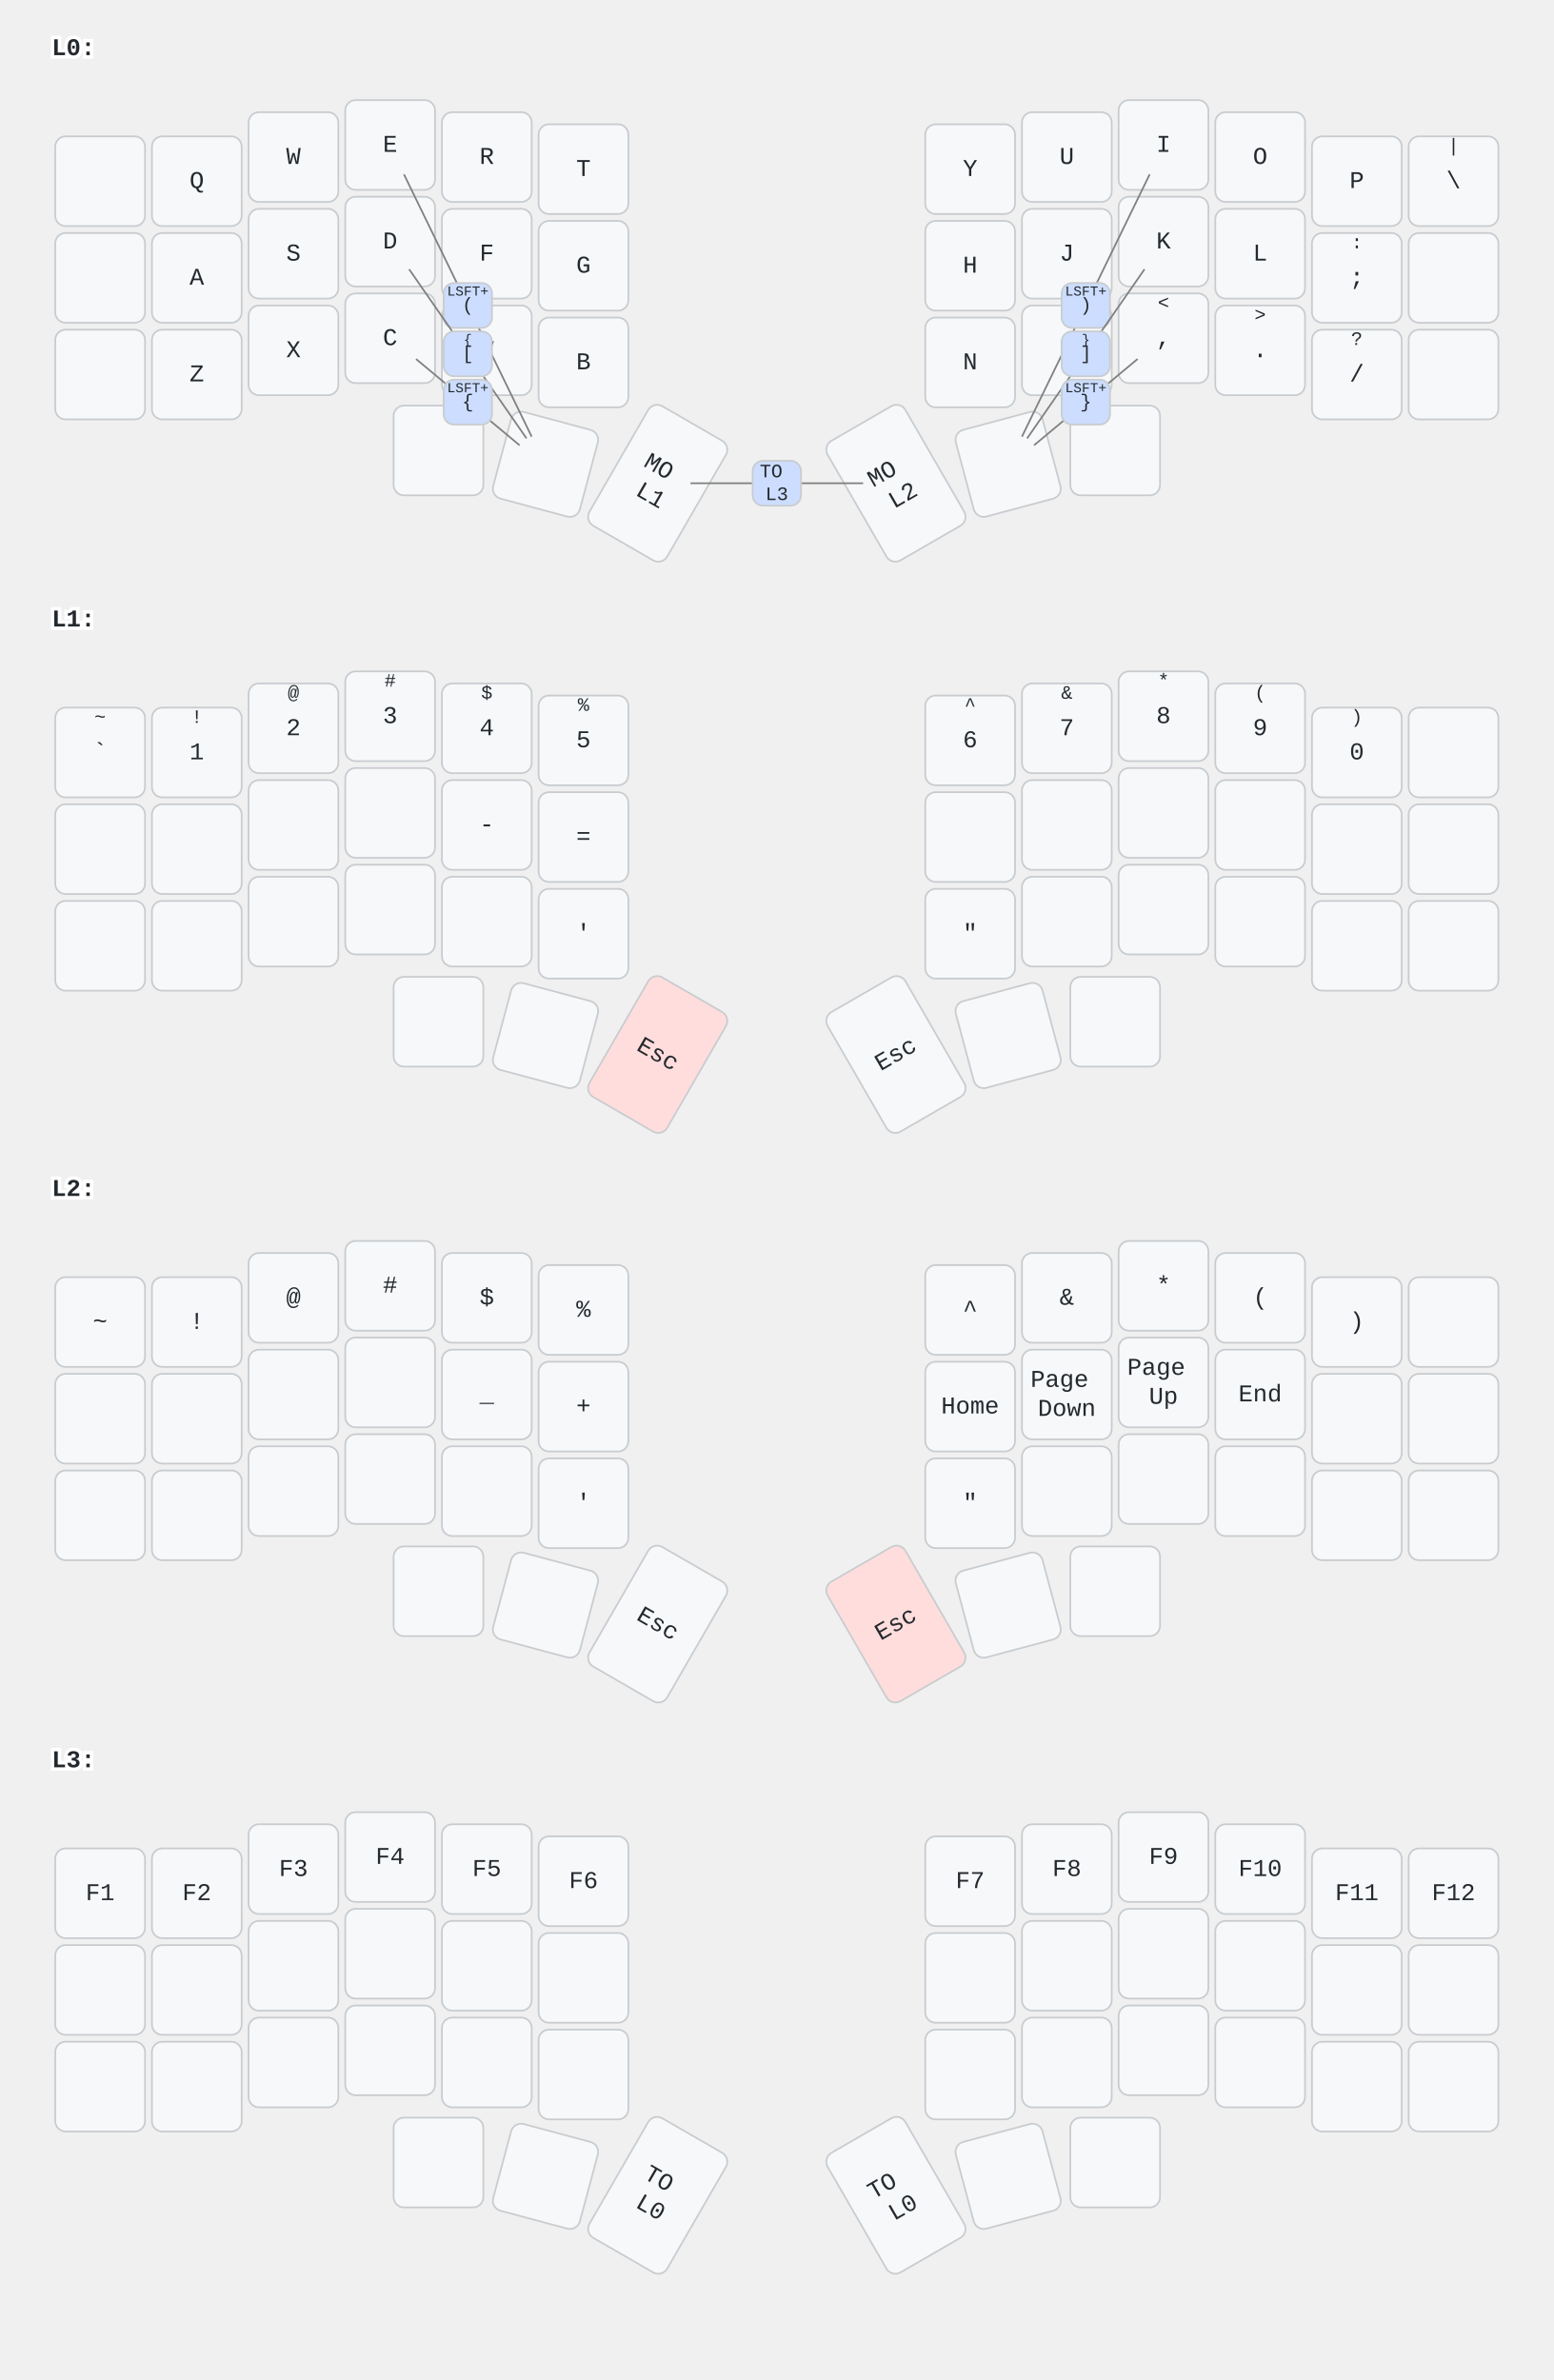
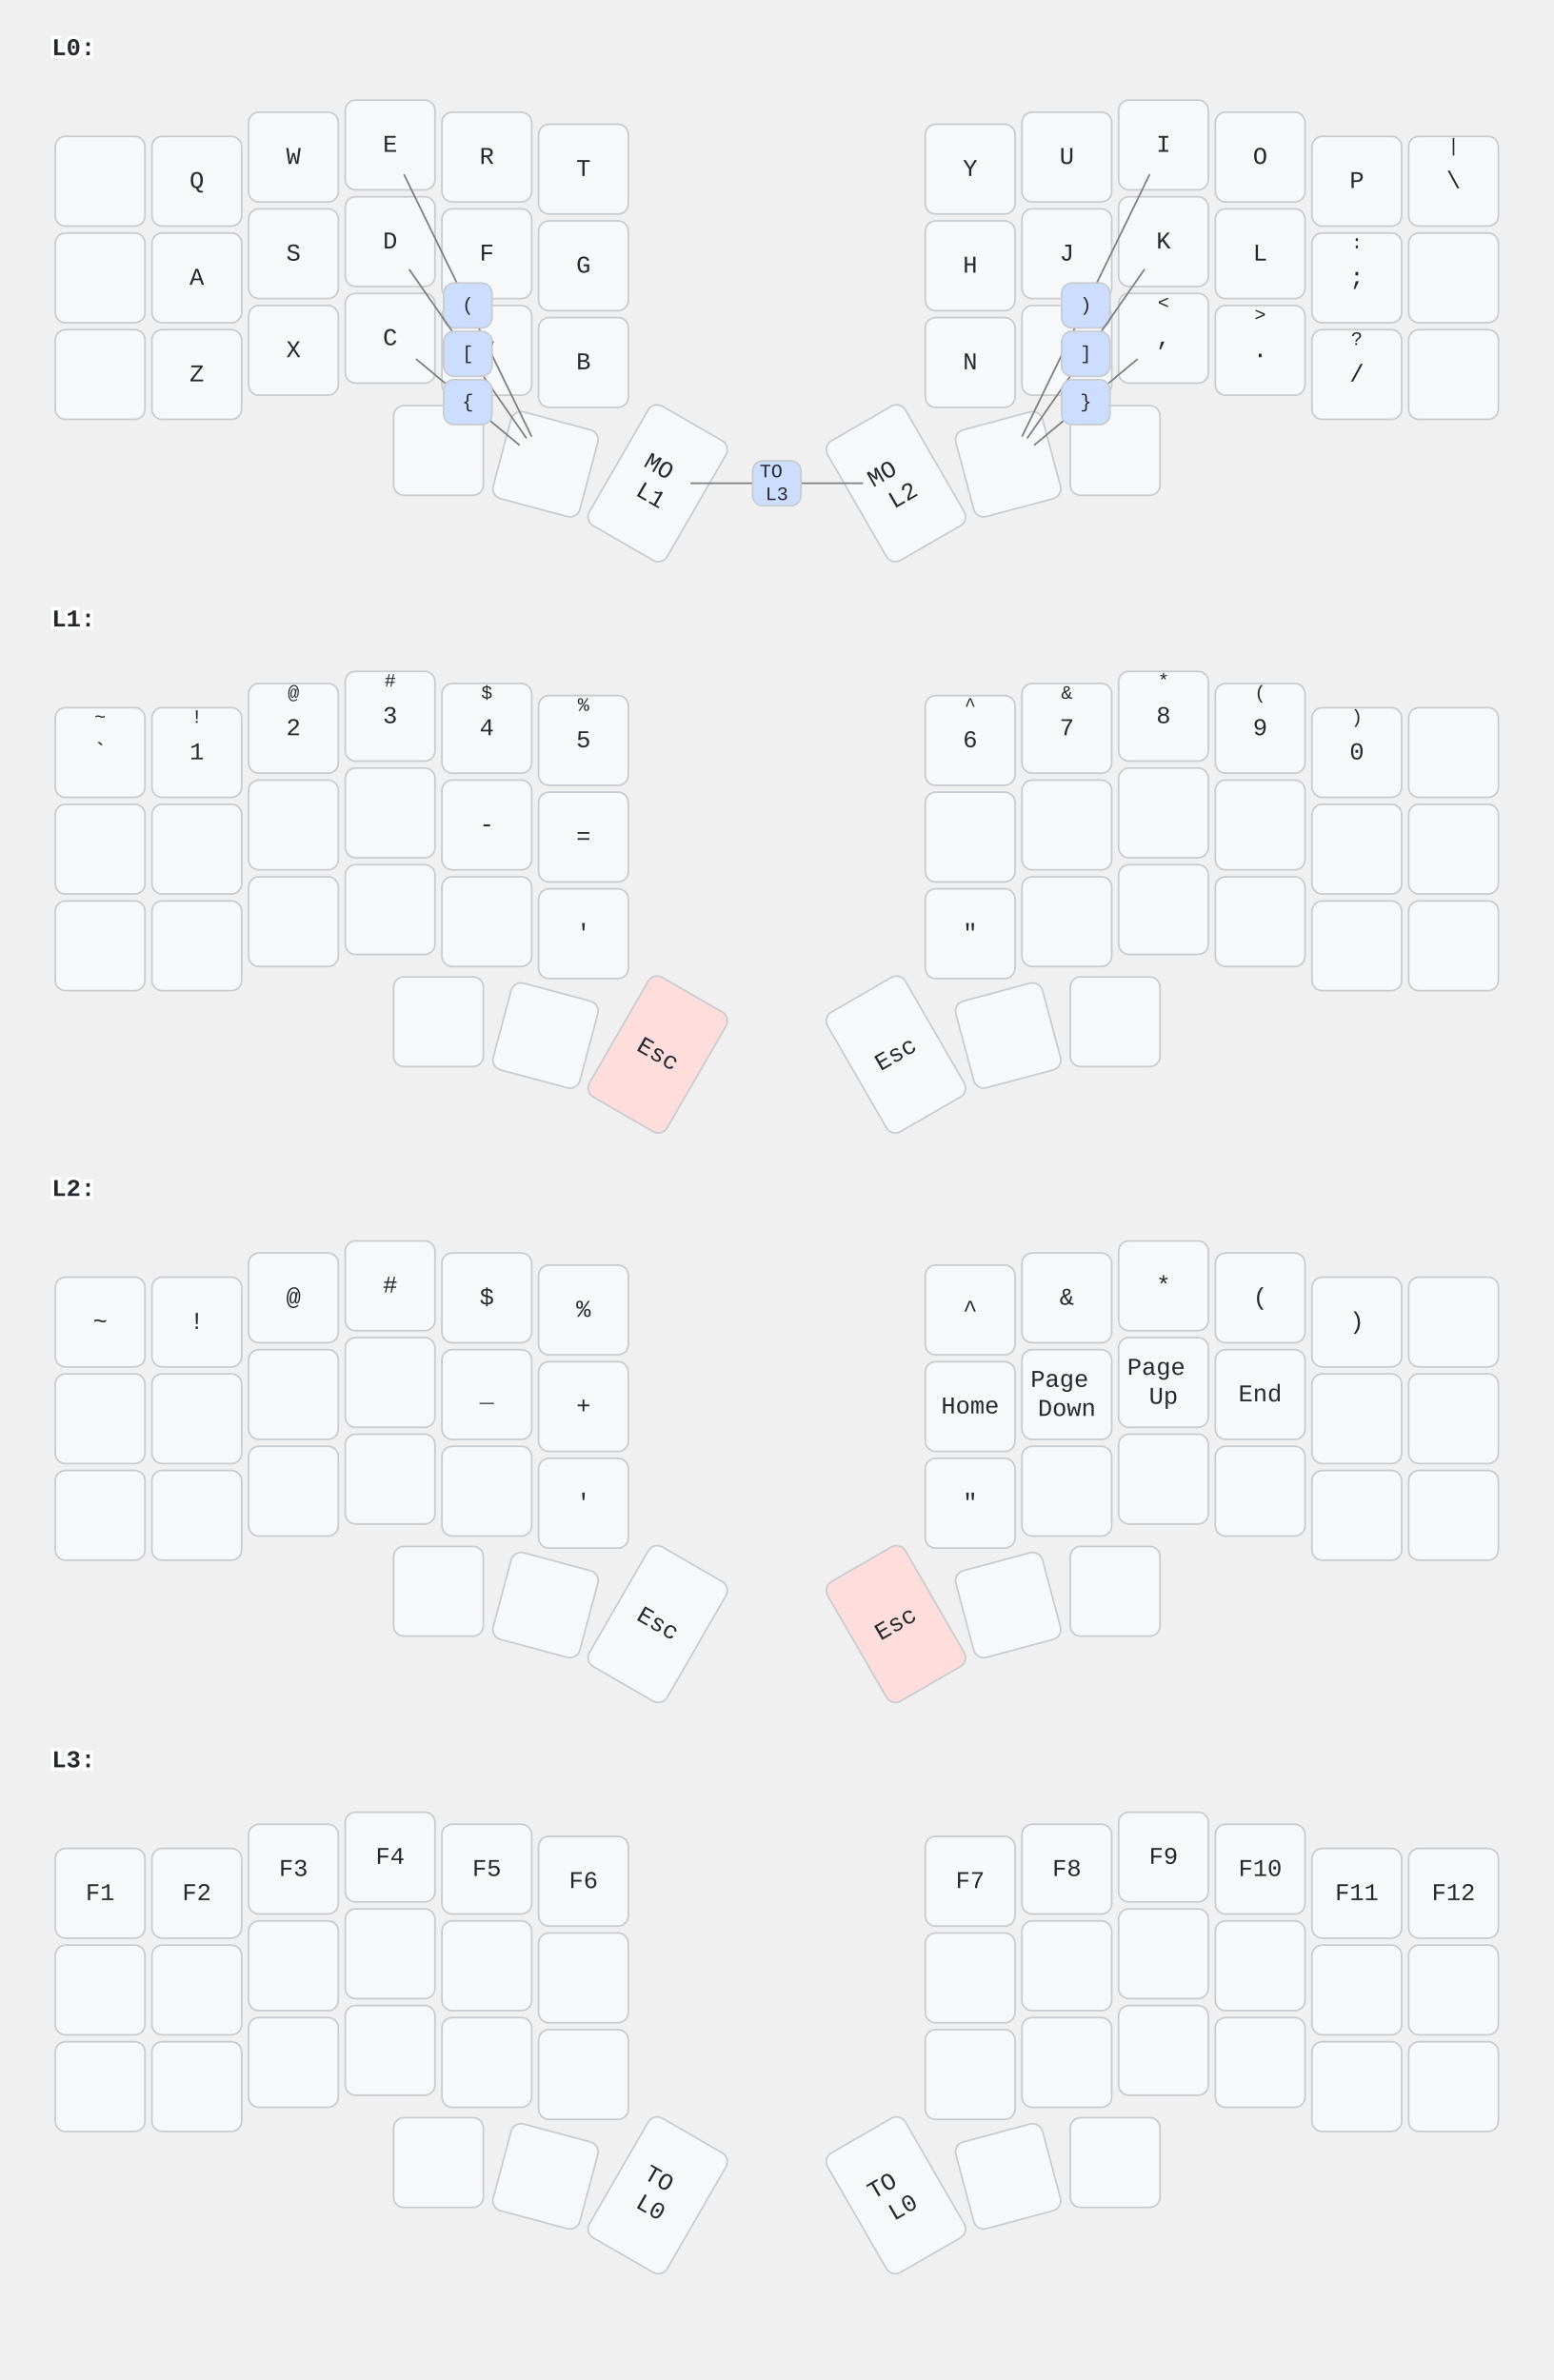
<svg xmlns="http://www.w3.org/2000/svg" xmlns:xlink="http://www.w3.org/1999/xlink" width="900" height="1379" viewBox="0 0 900 1379" class="keymap">
  <defs>/* start glyphs */
<svg id="mdi.apple-keyboard-command">
      <svg viewBox="0 0 24 24">
        <path d="M6,2A4,4 0 0,1 10,6V8H14V6A4,4 0 0,1 18,2A4,4 0 0,1 22,6A4,4 0 0,1 18,10H16V14H18A4,4 0 0,1 22,18A4,4 0 0,1 18,22A4,4 0 0,1 14,18V16H10V18A4,4 0 0,1 6,22A4,4 0 0,1 2,18A4,4 0 0,1 6,14H8V10H6A4,4 0 0,1 2,6A4,4 0 0,1 6,2M16,18A2,2 0 0,0 18,20A2,2 0 0,0 20,18A2,2 0 0,0 18,16H16V18M14,10H10V14H14V10M6,16A2,2 0 0,0 4,18A2,2 0 0,0 6,20A2,2 0 0,0 8,18V16H6M8,6A2,2 0 0,0 6,4A2,2 0 0,0 4,6A2,2 0 0,0 6,8H8V6M18,8A2,2 0 0,0 20,6A2,2 0 0,0 18,4A2,2 0 0,0 16,6V8H18Z" />
      </svg>
    </svg>
    <svg id="mdi.apple-keyboard-control">
      <svg viewBox="0 0 24 24">
        <path d="M19.78,11.78L18.36,13.19L12,6.83L5.64,13.19L4.22,11.78L12,4L19.78,11.78Z" />
      </svg>
    </svg>
    <svg id="mdi.apple-keyboard-shift">
      <svg viewBox="0 0 24 24">
        <path d="M15,18V12H17.17L12,6.83L6.83,12H9V18H15M12,4L22,14H17V20H7V14H2L12,4Z" />
      </svg>
    </svg>
    <svg id="mdi.arrow-down">
      <svg viewBox="0 0 24 24">
        <path d="M11,4H13V16L18.5,10.5L19.92,11.92L12,19.84L4.08,11.92L5.5,10.5L11,16V4Z" />
      </svg>
    </svg>
    <svg id="mdi.arrow-left">
      <svg viewBox="0 0 24 24">
        <path d="M20,11V13H8L13.5,18.5L12.08,19.92L4.16,12L12.08,4.08L13.5,5.5L8,11H20Z" />
      </svg>
    </svg>
    <svg id="mdi.arrow-right">
      <svg viewBox="0 0 24 24">
        <path d="M4,11V13H16L10.5,18.5L11.92,19.92L19.84,12L11.92,4.08L10.5,5.5L16,11H4Z" />
      </svg>
    </svg>
    <svg id="mdi.arrow-up">
      <svg viewBox="0 0 24 24">
        <path d="M13,20H11V8L5.5,13.5L4.08,12.08L12,4.16L19.92,12.08L18.5,13.5L13,8V20Z" />
      </svg>
    </svg>
    <svg id="mdi.backspace-outline">
      <svg viewBox="0 0 24 24">
        <path d="M19,15.59L17.59,17L14,13.41L10.41,17L9,15.59L12.59,12L9,8.41L10.41,7L14,10.59L17.59,7L19,8.41L15.41,12L19,15.59M22,3A2,2 0 0,1 24,5V19A2,2 0 0,1 22,21H7C6.31,21 5.77,20.64 5.41,20.11L0,12L5.41,3.88C5.77,3.35 6.31,3 7,3H22M22,5H7L2.28,12L7,19H22V5Z" />
      </svg>
    </svg>
    <svg id="mdi.keyboard-return">
      <svg viewBox="0 0 24 24">
        <path d="M19,7V11H5.83L9.41,7.41L8,6L2,12L8,18L9.41,16.58L5.83,13H21V7H19Z" />
      </svg>
    </svg>
    <svg id="mdi.keyboard-space">
      <svg viewBox="0 0 24 24">
        <path d="M3 15H5V19H19V15H21V19C21 20.1 20.1 21 19 21H5C3.9 21 3 20.1 3 19V15Z" />
      </svg>
    </svg>
    <svg id="mdi.keyboard-tab">
      <svg viewBox="0 0 24 24">
        <path d="M20,18H22V6H20M11.59,7.41L15.17,11H1V13H15.17L11.59,16.58L13,18L19,12L13,6L11.59,7.41Z" />
      </svg>
    </svg>
  </defs>/* end glyphs */
<style>/* inherit to force styles through use tags */
svg path {
    fill: inherit;
}

/* font and background color specifications */
svg.keymap {
    font-family: SFMono-Regular,Consolas,Liberation Mono,Menlo,monospace;
    font-size: 14px;
    font-kerning: normal;
    text-rendering: optimizeLegibility;
    fill: #24292e;
}

/* default key styling */
rect.key {
    fill: #f6f8fa;
}

rect.key, rect.combo {
    stroke: #c9cccf;
    stroke-width: 1;
}

/* default key side styling, only used is draw_key_sides is set */
rect.side {
    filter: brightness(90%);
}

/* color accent for combo boxes */
rect.combo, rect.combo-separate {
    fill: #cdf;
}

/* color accent for held keys */
rect.held, rect.combo.held {
    fill: #fdd;
}

/* color accent for ghost (optional) keys */
rect.ghost, rect.combo.ghost {
    stroke-dasharray: 4, 4;
    stroke-width: 2;
}

text {
    text-anchor: middle;
    dominant-baseline: middle;
}

/* styling for layer labels */
text.label {
    font-weight: bold;
    text-anchor: start;
    stroke: white;
    stroke-width: 4;
    paint-order: stroke;
}

/* styling for optional footer */
text.footer {
    text-anchor: end;
    dominant-baseline: auto;
    stroke: white;
    stroke-width: 4;
    paint-order: stroke;
}

/* styling for combo tap, and key hold/shifted label text */
text.combo, text.hold, text.shifted {
    font-size: 11px;
}

text.hold {
    text-anchor: middle;
    dominant-baseline: auto;
}

text.shifted {
    text-anchor: middle;
    dominant-baseline: hanging;
}

text.layer-activator {
    text-decoration: underline;
}

/* styling for hold/shifted label text in combo box */
text.combo.hold, text.combo.shifted {
    font-size: 8px;
}

/* lighter symbol for transparent keys */
text.trans {
    fill: #7b7e81;
}

/* styling for combo dendrons */
path.combo {
    stroke-width: 1;
    stroke: gray;
    fill: none;
}

/* Start Tabler Icons Cleanup */
/* cannot use height/width with glyphs */
.icon-tabler &gt; path {
    fill: inherit;
    stroke: inherit;
    stroke-width: 2;
}
/* hide tabler's default box */
.icon-tabler &gt; path[stroke="none"][fill="none"] {
    visibility: hidden;
}
/* End Tabler Icons Cleanup */

@media (prefers-color-scheme: dark) {
svg.keymap { fill: #d1d6db; }
rect.key { fill: #3f4750; }
rect.key, rect.combo { stroke: #60666c; }
rect.combo, rect.combo-separate { fill: #1f3d7a; }
rect.held, rect.combo.held { fill: #854747; }
text.label, text.footer { stroke: black; }
text.trans { fill: #7e8184; }
path.combo { stroke: #7f7f7f; }

}
svg.keymap { background-color: #FFF; }</style>
  <g transform="translate(30, 0)" class="layer-L0">
    <text x="0" y="28" class="label" id="L0">L0:</text>
    <g transform="translate(0, 56)">
      <g transform="translate(28, 49)" class="key keypos-0">
        <rect rx="6" ry="6" x="-26" y="-26" width="52" height="52" class="key" />
        <use href="#mdi.keyboard-tab" xlink:href="#mdi.keyboard-tab" x="-10" y="-10" height="20" width="20.0" class="key tap glyph mdi.keyboard-tab" />
      </g>
      <g transform="translate(84, 49)" class="key keypos-1">
        <rect rx="6" ry="6" x="-26" y="-26" width="52" height="52" class="key" />
        <text x="0" y="0" class="key tap">Q</text>
      </g>
      <g transform="translate(140, 35)" class="key keypos-2">
        <rect rx="6" ry="6" x="-26" y="-26" width="52" height="52" class="key" />
        <text x="0" y="0" class="key tap">W</text>
      </g>
      <g transform="translate(196, 28)" class="key keypos-3">
        <rect rx="6" ry="6" x="-26" y="-26" width="52" height="52" class="key" />
        <text x="0" y="0" class="key tap">E</text>
      </g>
      <g transform="translate(252, 35)" class="key keypos-4">
        <rect rx="6" ry="6" x="-26" y="-26" width="52" height="52" class="key" />
        <text x="0" y="0" class="key tap">R</text>
      </g>
      <g transform="translate(308, 42)" class="key keypos-5">
        <rect rx="6" ry="6" x="-26" y="-26" width="52" height="52" class="key" />
        <text x="0" y="0" class="key tap">T</text>
      </g>
      <g transform="translate(532, 42)" class="key keypos-6">
        <rect rx="6" ry="6" x="-26" y="-26" width="52" height="52" class="key" />
        <text x="0" y="0" class="key tap">Y</text>
      </g>
      <g transform="translate(588, 35)" class="key keypos-7">
        <rect rx="6" ry="6" x="-26" y="-26" width="52" height="52" class="key" />
        <text x="0" y="0" class="key tap">U</text>
      </g>
      <g transform="translate(644, 28)" class="key keypos-8">
        <rect rx="6" ry="6" x="-26" y="-26" width="52" height="52" class="key" />
        <text x="0" y="0" class="key tap">I</text>
      </g>
      <g transform="translate(700, 35)" class="key keypos-9">
        <rect rx="6" ry="6" x="-26" y="-26" width="52" height="52" class="key" />
        <text x="0" y="0" class="key tap">O</text>
      </g>
      <g transform="translate(756, 49)" class="key keypos-10">
        <rect rx="6" ry="6" x="-26" y="-26" width="52" height="52" class="key" />
        <text x="0" y="0" class="key tap">P</text>
      </g>
      <g transform="translate(812, 49)" class="key keypos-11">
        <rect rx="6" ry="6" x="-26" y="-26" width="52" height="52" class="key" />
        <text x="0" y="0" class="key tap">\</text>
        <text x="0" y="-23" class="key shifted">|</text>
      </g>
      <g transform="translate(28, 105)" class="key keypos-12">
        <rect rx="6" ry="6" x="-26" y="-26" width="52" height="52" class="key" />
        <use href="#mdi.apple-keyboard-control" xlink:href="#mdi.apple-keyboard-control" x="-10" y="-10" height="20" width="20.0" class="key tap glyph mdi.apple-keyboard-control" />
      </g>
      <g transform="translate(84, 105)" class="key keypos-13">
        <rect rx="6" ry="6" x="-26" y="-26" width="52" height="52" class="key" />
        <text x="0" y="0" class="key tap">A</text>
      </g>
      <g transform="translate(140, 91)" class="key keypos-14">
        <rect rx="6" ry="6" x="-26" y="-26" width="52" height="52" class="key" />
        <text x="0" y="0" class="key tap">S</text>
      </g>
      <g transform="translate(196, 84)" class="key keypos-15">
        <rect rx="6" ry="6" x="-26" y="-26" width="52" height="52" class="key" />
        <text x="0" y="0" class="key tap">D</text>
      </g>
      <g transform="translate(252, 91)" class="key keypos-16">
        <rect rx="6" ry="6" x="-26" y="-26" width="52" height="52" class="key" />
        <text x="0" y="0" class="key tap">F</text>
      </g>
      <g transform="translate(308, 98)" class="key keypos-17">
        <rect rx="6" ry="6" x="-26" y="-26" width="52" height="52" class="key" />
        <text x="0" y="0" class="key tap">G</text>
      </g>
      <g transform="translate(532, 98)" class="key keypos-18">
        <rect rx="6" ry="6" x="-26" y="-26" width="52" height="52" class="key" />
        <text x="0" y="0" class="key tap">H</text>
      </g>
      <g transform="translate(588, 91)" class="key keypos-19">
        <rect rx="6" ry="6" x="-26" y="-26" width="52" height="52" class="key" />
        <text x="0" y="0" class="key tap">J</text>
      </g>
      <g transform="translate(644, 84)" class="key keypos-20">
        <rect rx="6" ry="6" x="-26" y="-26" width="52" height="52" class="key" />
        <text x="0" y="0" class="key tap">K</text>
      </g>
      <g transform="translate(700, 91)" class="key keypos-21">
        <rect rx="6" ry="6" x="-26" y="-26" width="52" height="52" class="key" />
        <text x="0" y="0" class="key tap">L</text>
      </g>
      <g transform="translate(756, 105)" class="key keypos-22">
        <rect rx="6" ry="6" x="-26" y="-26" width="52" height="52" class="key" />
        <text x="0" y="0" class="key tap">;</text>
        <text x="0" y="-23" class="key shifted">:</text>
      </g>
      <g transform="translate(812, 105)" class="key keypos-23">
        <rect rx="6" ry="6" x="-26" y="-26" width="52" height="52" class="key" />
        <use href="#mdi.keyboard-return" xlink:href="#mdi.keyboard-return" x="-10" y="-10" height="20" width="20.0" class="key tap glyph mdi.keyboard-return" />
      </g>
      <g transform="translate(28, 161)" class="key keypos-24">
        <rect rx="6" ry="6" x="-26" y="-26" width="52" height="52" class="key" />
        <use href="#mdi.apple-keyboard-shift" xlink:href="#mdi.apple-keyboard-shift" x="-10" y="-10" height="20" width="20.0" class="key tap glyph mdi.apple-keyboard-shift" />
      </g>
      <g transform="translate(84, 161)" class="key keypos-25">
        <rect rx="6" ry="6" x="-26" y="-26" width="52" height="52" class="key" />
        <text x="0" y="0" class="key tap">Z</text>
      </g>
      <g transform="translate(140, 147)" class="key keypos-26">
        <rect rx="6" ry="6" x="-26" y="-26" width="52" height="52" class="key" />
        <text x="0" y="0" class="key tap">X</text>
      </g>
      <g transform="translate(196, 140)" class="key keypos-27">
        <rect rx="6" ry="6" x="-26" y="-26" width="52" height="52" class="key" />
        <text x="0" y="0" class="key tap">C</text>
      </g>
      <g transform="translate(252, 147)" class="key keypos-28">
        <rect rx="6" ry="6" x="-26" y="-26" width="52" height="52" class="key" />
        <text x="0" y="0" class="key tap">V</text>
      </g>
      <g transform="translate(308, 154)" class="key keypos-29">
        <rect rx="6" ry="6" x="-26" y="-26" width="52" height="52" class="key" />
        <text x="0" y="0" class="key tap">B</text>
      </g>
      <g transform="translate(532, 154)" class="key keypos-30">
        <rect rx="6" ry="6" x="-26" y="-26" width="52" height="52" class="key" />
        <text x="0" y="0" class="key tap">N</text>
      </g>
      <g transform="translate(588, 147)" class="key keypos-31">
        <rect rx="6" ry="6" x="-26" y="-26" width="52" height="52" class="key" />
        <text x="0" y="0" class="key tap">M</text>
      </g>
      <g transform="translate(644, 140)" class="key keypos-32">
        <rect rx="6" ry="6" x="-26" y="-26" width="52" height="52" class="key" />
        <text x="0" y="0" class="key tap">,</text>
        <text x="0" y="-23" class="key shifted">&lt;</text>
      </g>
      <g transform="translate(700, 147)" class="key keypos-33">
        <rect rx="6" ry="6" x="-26" y="-26" width="52" height="52" class="key" />
        <text x="0" y="0" class="key tap">.</text>
        <text x="0" y="-23" class="key shifted">&gt;</text>
      </g>
      <g transform="translate(756, 161)" class="key keypos-34">
        <rect rx="6" ry="6" x="-26" y="-26" width="52" height="52" class="key" />
        <text x="0" y="0" class="key tap">/</text>
        <text x="0" y="-23" class="key shifted">?</text>
      </g>
      <g transform="translate(812, 161)" class="key keypos-35">
        <rect rx="6" ry="6" x="-26" y="-26" width="52" height="52" class="key" />
        <use href="#mdi.apple-keyboard-shift" xlink:href="#mdi.apple-keyboard-shift" x="-10" y="-10" height="20" width="20.0" class="key tap glyph mdi.apple-keyboard-shift" />
      </g>
      <g transform="translate(224, 205)" class="key keypos-36">
        <rect rx="6" ry="6" x="-26" y="-26" width="52" height="52" class="key" />
        <use href="#mdi.apple-keyboard-command" xlink:href="#mdi.apple-keyboard-command" x="-10" y="-10" height="20" width="20.0" class="key tap glyph mdi.apple-keyboard-command" />
      </g>
      <g transform="translate(286, 213) rotate(15.0)" class="key keypos-37">
        <rect rx="6" ry="6" x="-26" y="-26" width="52" height="52" class="key" />
        <use href="#mdi.keyboard-space" xlink:href="#mdi.keyboard-space" x="-10" y="-10" height="20" width="20.0" class="key tap glyph mdi.keyboard-space" />
      </g>
      <g transform="translate(351, 224) rotate(30.0)" class="key keypos-38">
        <rect rx="6" ry="6" x="-26" y="-40" width="52" height="80" class="key" />
        <text x="0" y="0" class="key tap">
          <tspan x="0" dy="-0.6em">MO</tspan>
          <tspan x="0" dy="1.2em">L1</tspan>
        </text>
      </g>
      <g transform="translate(489, 224) rotate(-30.0)" class="key keypos-39">
        <rect rx="6" ry="6" x="-26" y="-40" width="52" height="80" class="key" />
        <text x="0" y="0" class="key tap">
          <tspan x="0" dy="-0.6em">MO</tspan>
          <tspan x="0" dy="1.2em">L2</tspan>
        </text>
      </g>
      <g transform="translate(554, 213) rotate(-15.0)" class="key keypos-40">
        <rect rx="6" ry="6" x="-26" y="-26" width="52" height="52" class="key" />
        <use href="#mdi.backspace-outline" xlink:href="#mdi.backspace-outline" x="-10" y="-10" height="20" width="20.0" class="key tap glyph mdi.backspace-outline" />
      </g>
      <g transform="translate(616, 205)" class="key keypos-41">
        <rect rx="6" ry="6" x="-26" y="-26" width="52" height="52" class="key" />
        <use href="#mdi.apple-keyboard-command" xlink:href="#mdi.apple-keyboard-command" x="-10" y="-10" height="20" width="20.0" class="key tap glyph mdi.apple-keyboard-command" />
      </g>
      <g class="combo combopos-0">
        <path d="M420,224 l-50,0" class="combo" />
        <path d="M420,224 l50,0" class="combo" />
        <rect rx="6" ry="6" x="406" y="211" width="28" height="26" class="combo" />
        <text x="420" y="224" class="combo tap">
          <tspan x="420" dy="-0.6em">TO</tspan>
          <tspan x="420" dy="1.2em">L3</tspan>
        </text>
      </g>
      <g class="combo combopos-1">
        <path d="M241,121 l-37,-76" class="combo" />
        <path d="M241,121 l37,76" class="combo" />
        <rect rx="6" ry="6" x="227" y="108" width="28" height="26" class="combo" />
        <text x="241" y="121" class="combo tap">(</text>
-         <text x="241" y="111" class="combo shifted">LSFT+</text>
      </g>
      <g class="combo combopos-2">
        <path d="M241,149 l-34,-49" class="combo" />
        <path d="M241,149 l34,49" class="combo" />
        <rect rx="6" ry="6" x="227" y="136" width="28" height="26" class="combo" />
        <text x="241" y="149" class="combo tap">[</text>
-         <text x="241" y="139" class="combo shifted">{</text>
      </g>
      <g class="combo combopos-3">
        <path d="M241,177 l-30,-25" class="combo" />
        <path d="M241,177 l30,25" class="combo" />
        <rect rx="6" ry="6" x="227" y="164" width="28" height="26" class="combo" />
        <text x="241" y="177" class="combo tap">{</text>
-         <text x="241" y="167" class="combo shifted">LSFT+</text>
      </g>
      <g class="combo combopos-4">
        <path d="M599,121 l37,-76" class="combo" />
        <path d="M599,121 l-37,76" class="combo" />
        <rect rx="6" ry="6" x="585" y="108" width="28" height="26" class="combo" />
        <text x="599" y="121" class="combo tap">)</text>
-         <text x="599" y="111" class="combo shifted">LSFT+</text>
      </g>
      <g class="combo combopos-5">
        <path d="M599,149 l34,-49" class="combo" />
        <path d="M599,149 l-34,49" class="combo" />
        <rect rx="6" ry="6" x="585" y="136" width="28" height="26" class="combo" />
        <text x="599" y="149" class="combo tap">]</text>
-         <text x="599" y="139" class="combo shifted">}</text>
      </g>
      <g class="combo combopos-6">
        <path d="M599,177 l30,-25" class="combo" />
        <path d="M599,177 l-30,25" class="combo" />
        <rect rx="6" ry="6" x="585" y="164" width="28" height="26" class="combo" />
        <text x="599" y="177" class="combo tap">}</text>
-         <text x="599" y="167" class="combo shifted">LSFT+</text>
      </g>
    </g>
  </g>
  <g transform="translate(30, 331)" class="layer-L1">
    <text x="0" y="28" class="label" id="L1">L1:</text>
    <g transform="translate(0, 56)">
      <g transform="translate(28, 49)" class="key keypos-0">
        <rect rx="6" ry="6" x="-26" y="-26" width="52" height="52" class="key" />
        <text x="0" y="0" class="key tap">`</text>
        <text x="0" y="-23" class="key shifted">~</text>
      </g>
      <g transform="translate(84, 49)" class="key keypos-1">
        <rect rx="6" ry="6" x="-26" y="-26" width="52" height="52" class="key" />
        <text x="0" y="0" class="key tap">1</text>
        <text x="0" y="-23" class="key shifted">!</text>
      </g>
      <g transform="translate(140, 35)" class="key keypos-2">
        <rect rx="6" ry="6" x="-26" y="-26" width="52" height="52" class="key" />
        <text x="0" y="0" class="key tap">2</text>
        <text x="0" y="-23" class="key shifted">@</text>
      </g>
      <g transform="translate(196, 28)" class="key keypos-3">
        <rect rx="6" ry="6" x="-26" y="-26" width="52" height="52" class="key" />
        <text x="0" y="0" class="key tap">3</text>
        <text x="0" y="-23" class="key shifted">#</text>
      </g>
      <g transform="translate(252, 35)" class="key keypos-4">
        <rect rx="6" ry="6" x="-26" y="-26" width="52" height="52" class="key" />
        <text x="0" y="0" class="key tap">4</text>
        <text x="0" y="-23" class="key shifted">$</text>
      </g>
      <g transform="translate(308, 42)" class="key keypos-5">
        <rect rx="6" ry="6" x="-26" y="-26" width="52" height="52" class="key" />
        <text x="0" y="0" class="key tap">5</text>
        <text x="0" y="-23" class="key shifted">%</text>
      </g>
      <g transform="translate(532, 42)" class="key keypos-6">
        <rect rx="6" ry="6" x="-26" y="-26" width="52" height="52" class="key" />
        <text x="0" y="0" class="key tap">6</text>
        <text x="0" y="-23" class="key shifted">^</text>
      </g>
      <g transform="translate(588, 35)" class="key keypos-7">
        <rect rx="6" ry="6" x="-26" y="-26" width="52" height="52" class="key" />
        <text x="0" y="0" class="key tap">7</text>
        <text x="0" y="-23" class="key shifted">&amp;</text>
      </g>
      <g transform="translate(644, 28)" class="key keypos-8">
        <rect rx="6" ry="6" x="-26" y="-26" width="52" height="52" class="key" />
        <text x="0" y="0" class="key tap">8</text>
        <text x="0" y="-23" class="key shifted">*</text>
      </g>
      <g transform="translate(700, 35)" class="key keypos-9">
        <rect rx="6" ry="6" x="-26" y="-26" width="52" height="52" class="key" />
        <text x="0" y="0" class="key tap">9</text>
        <text x="0" y="-23" class="key shifted">(</text>
      </g>
      <g transform="translate(756, 49)" class="key keypos-10">
        <rect rx="6" ry="6" x="-26" y="-26" width="52" height="52" class="key" />
        <text x="0" y="0" class="key tap">0</text>
        <text x="0" y="-23" class="key shifted">)</text>
      </g>
      <g transform="translate(812, 49)" class="key keypos-11">
        <rect rx="6" ry="6" x="-26" y="-26" width="52" height="52" class="key" />
      </g>
      <g transform="translate(28, 105)" class="key keypos-12">
        <rect rx="6" ry="6" x="-26" y="-26" width="52" height="52" class="key" />
        <use href="#mdi.apple-keyboard-control" xlink:href="#mdi.apple-keyboard-control" x="-10" y="-10" height="20" width="20.0" class="key tap glyph mdi.apple-keyboard-control" />
      </g>
      <g transform="translate(84, 105)" class="key keypos-13">
        <rect rx="6" ry="6" x="-26" y="-26" width="52" height="52" class="key" />
      </g>
      <g transform="translate(140, 91)" class="key keypos-14">
        <rect rx="6" ry="6" x="-26" y="-26" width="52" height="52" class="key" />
      </g>
      <g transform="translate(196, 84)" class="key keypos-15">
        <rect rx="6" ry="6" x="-26" y="-26" width="52" height="52" class="key" />
      </g>
      <g transform="translate(252, 91)" class="key keypos-16">
        <rect rx="6" ry="6" x="-26" y="-26" width="52" height="52" class="key" />
        <text x="0" y="0" class="key tap">-</text>
      </g>
      <g transform="translate(308, 98)" class="key keypos-17">
        <rect rx="6" ry="6" x="-26" y="-26" width="52" height="52" class="key" />
        <text x="0" y="0" class="key tap">=</text>
      </g>
      <g transform="translate(532, 98)" class="key keypos-18">
        <rect rx="6" ry="6" x="-26" y="-26" width="52" height="52" class="key" />
        <use href="#mdi.arrow-left" xlink:href="#mdi.arrow-left" x="-10" y="-10" height="20" width="20.0" class="key tap glyph mdi.arrow-left" />
      </g>
      <g transform="translate(588, 91)" class="key keypos-19">
        <rect rx="6" ry="6" x="-26" y="-26" width="52" height="52" class="key" />
        <use href="#mdi.arrow-down" xlink:href="#mdi.arrow-down" x="-10" y="-10" height="20" width="20.0" class="key tap glyph mdi.arrow-down" />
      </g>
      <g transform="translate(644, 84)" class="key keypos-20">
        <rect rx="6" ry="6" x="-26" y="-26" width="52" height="52" class="key" />
        <use href="#mdi.arrow-up" xlink:href="#mdi.arrow-up" x="-10" y="-10" height="20" width="20.0" class="key tap glyph mdi.arrow-up" />
      </g>
      <g transform="translate(700, 91)" class="key keypos-21">
        <rect rx="6" ry="6" x="-26" y="-26" width="52" height="52" class="key" />
        <use href="#mdi.arrow-right" xlink:href="#mdi.arrow-right" x="-10" y="-10" height="20" width="20.0" class="key tap glyph mdi.arrow-right" />
      </g>
      <g transform="translate(756, 105)" class="key keypos-22">
        <rect rx="6" ry="6" x="-26" y="-26" width="52" height="52" class="key" />
      </g>
      <g transform="translate(812, 105)" class="key keypos-23">
        <rect rx="6" ry="6" x="-26" y="-26" width="52" height="52" class="key" />
        <use href="#mdi.keyboard-return" xlink:href="#mdi.keyboard-return" x="-10" y="-10" height="20" width="20.0" class="key tap glyph mdi.keyboard-return" />
      </g>
      <g transform="translate(28, 161)" class="key keypos-24">
        <rect rx="6" ry="6" x="-26" y="-26" width="52" height="52" class="key" />
        <use href="#mdi.apple-keyboard-shift" xlink:href="#mdi.apple-keyboard-shift" x="-10" y="-10" height="20" width="20.0" class="key tap glyph mdi.apple-keyboard-shift" />
      </g>
      <g transform="translate(84, 161)" class="key keypos-25">
        <rect rx="6" ry="6" x="-26" y="-26" width="52" height="52" class="key" />
      </g>
      <g transform="translate(140, 147)" class="key keypos-26">
        <rect rx="6" ry="6" x="-26" y="-26" width="52" height="52" class="key" />
      </g>
      <g transform="translate(196, 140)" class="key keypos-27">
        <rect rx="6" ry="6" x="-26" y="-26" width="52" height="52" class="key" />
      </g>
      <g transform="translate(252, 147)" class="key keypos-28">
        <rect rx="6" ry="6" x="-26" y="-26" width="52" height="52" class="key" />
      </g>
      <g transform="translate(308, 154)" class="key keypos-29">
        <rect rx="6" ry="6" x="-26" y="-26" width="52" height="52" class="key" />
        <text x="0" y="0" class="key tap">'</text>
      </g>
      <g transform="translate(532, 154)" class="key keypos-30">
        <rect rx="6" ry="6" x="-26" y="-26" width="52" height="52" class="key" />
        <text x="0" y="0" class="key tap">"</text>
      </g>
      <g transform="translate(588, 147)" class="key keypos-31">
        <rect rx="6" ry="6" x="-26" y="-26" width="52" height="52" class="key" />
      </g>
      <g transform="translate(644, 140)" class="key keypos-32">
        <rect rx="6" ry="6" x="-26" y="-26" width="52" height="52" class="key" />
      </g>
      <g transform="translate(700, 147)" class="key keypos-33">
        <rect rx="6" ry="6" x="-26" y="-26" width="52" height="52" class="key" />
      </g>
      <g transform="translate(756, 161)" class="key keypos-34">
        <rect rx="6" ry="6" x="-26" y="-26" width="52" height="52" class="key" />
      </g>
      <g transform="translate(812, 161)" class="key keypos-35">
        <rect rx="6" ry="6" x="-26" y="-26" width="52" height="52" class="key" />
        <use href="#mdi.apple-keyboard-shift" xlink:href="#mdi.apple-keyboard-shift" x="-10" y="-10" height="20" width="20.0" class="key tap glyph mdi.apple-keyboard-shift" />
      </g>
      <g transform="translate(224, 205)" class="key keypos-36">
        <rect rx="6" ry="6" x="-26" y="-26" width="52" height="52" class="key" />
        <use href="#mdi.apple-keyboard-command" xlink:href="#mdi.apple-keyboard-command" x="-10" y="-10" height="20" width="20.0" class="key tap glyph mdi.apple-keyboard-command" />
      </g>
      <g transform="translate(286, 213) rotate(15.0)" class="key keypos-37">
        <rect rx="6" ry="6" x="-26" y="-26" width="52" height="52" class="key" />
        <use href="#mdi.keyboard-space" xlink:href="#mdi.keyboard-space" x="-10" y="-10" height="20" width="20.0" class="key tap glyph mdi.keyboard-space" />
      </g>
      <g transform="translate(351, 224) rotate(30.0)" class="key held keypos-38">
        <rect rx="6" ry="6" x="-26" y="-40" width="52" height="80" class="key held" />
        <text x="0" y="0" class="key held tap">Esc</text>
      </g>
      <g transform="translate(489, 224) rotate(-30.0)" class="key keypos-39">
        <rect rx="6" ry="6" x="-26" y="-40" width="52" height="80" class="key" />
        <text x="0" y="0" class="key tap">Esc</text>
      </g>
      <g transform="translate(554, 213) rotate(-15.0)" class="key keypos-40">
        <rect rx="6" ry="6" x="-26" y="-26" width="52" height="52" class="key" />
        <use href="#mdi.backspace-outline" xlink:href="#mdi.backspace-outline" x="-10" y="-10" height="20" width="20.0" class="key tap glyph mdi.backspace-outline" />
      </g>
      <g transform="translate(616, 205)" class="key keypos-41">
        <rect rx="6" ry="6" x="-26" y="-26" width="52" height="52" class="key" />
        <use href="#mdi.apple-keyboard-command" xlink:href="#mdi.apple-keyboard-command" x="-10" y="-10" height="20" width="20.0" class="key tap glyph mdi.apple-keyboard-command" />
      </g>
    </g>
  </g>
  <g transform="translate(30, 661)" class="layer-L2">
    <text x="0" y="28" class="label" id="L2">L2:</text>
    <g transform="translate(0, 56)">
      <g transform="translate(28, 49)" class="key keypos-0">
        <rect rx="6" ry="6" x="-26" y="-26" width="52" height="52" class="key" />
        <text x="0" y="0" class="key tap">~</text>
      </g>
      <g transform="translate(84, 49)" class="key keypos-1">
        <rect rx="6" ry="6" x="-26" y="-26" width="52" height="52" class="key" />
        <text x="0" y="0" class="key tap">!</text>
      </g>
      <g transform="translate(140, 35)" class="key keypos-2">
        <rect rx="6" ry="6" x="-26" y="-26" width="52" height="52" class="key" />
        <text x="0" y="0" class="key tap">@</text>
      </g>
      <g transform="translate(196, 28)" class="key keypos-3">
        <rect rx="6" ry="6" x="-26" y="-26" width="52" height="52" class="key" />
        <text x="0" y="0" class="key tap">#</text>
      </g>
      <g transform="translate(252, 35)" class="key keypos-4">
        <rect rx="6" ry="6" x="-26" y="-26" width="52" height="52" class="key" />
        <text x="0" y="0" class="key tap">$</text>
      </g>
      <g transform="translate(308, 42)" class="key keypos-5">
        <rect rx="6" ry="6" x="-26" y="-26" width="52" height="52" class="key" />
        <text x="0" y="0" class="key tap">%</text>
      </g>
      <g transform="translate(532, 42)" class="key keypos-6">
        <rect rx="6" ry="6" x="-26" y="-26" width="52" height="52" class="key" />
        <text x="0" y="0" class="key tap">^</text>
      </g>
      <g transform="translate(588, 35)" class="key keypos-7">
        <rect rx="6" ry="6" x="-26" y="-26" width="52" height="52" class="key" />
        <text x="0" y="0" class="key tap">&amp;</text>
      </g>
      <g transform="translate(644, 28)" class="key keypos-8">
        <rect rx="6" ry="6" x="-26" y="-26" width="52" height="52" class="key" />
        <text x="0" y="0" class="key tap">*</text>
      </g>
      <g transform="translate(700, 35)" class="key keypos-9">
        <rect rx="6" ry="6" x="-26" y="-26" width="52" height="52" class="key" />
        <text x="0" y="0" class="key tap">(</text>
      </g>
      <g transform="translate(756, 49)" class="key keypos-10">
        <rect rx="6" ry="6" x="-26" y="-26" width="52" height="52" class="key" />
        <text x="0" y="0" class="key tap">)</text>
      </g>
      <g transform="translate(812, 49)" class="key keypos-11">
        <rect rx="6" ry="6" x="-26" y="-26" width="52" height="52" class="key" />
      </g>
      <g transform="translate(28, 105)" class="key keypos-12">
        <rect rx="6" ry="6" x="-26" y="-26" width="52" height="52" class="key" />
        <use href="#mdi.apple-keyboard-control" xlink:href="#mdi.apple-keyboard-control" x="-10" y="-10" height="20" width="20.0" class="key tap glyph mdi.apple-keyboard-control" />
      </g>
      <g transform="translate(84, 105)" class="key keypos-13">
        <rect rx="6" ry="6" x="-26" y="-26" width="52" height="52" class="key" />
      </g>
      <g transform="translate(140, 91)" class="key keypos-14">
        <rect rx="6" ry="6" x="-26" y="-26" width="52" height="52" class="key" />
      </g>
      <g transform="translate(196, 84)" class="key keypos-15">
        <rect rx="6" ry="6" x="-26" y="-26" width="52" height="52" class="key" />
      </g>
      <g transform="translate(252, 91)" class="key keypos-16">
        <rect rx="6" ry="6" x="-26" y="-26" width="52" height="52" class="key" />
        <text x="0" y="0" class="key tap">_</text>
      </g>
      <g transform="translate(308, 98)" class="key keypos-17">
        <rect rx="6" ry="6" x="-26" y="-26" width="52" height="52" class="key" />
        <text x="0" y="0" class="key tap">+</text>
      </g>
      <g transform="translate(532, 98)" class="key keypos-18">
        <rect rx="6" ry="6" x="-26" y="-26" width="52" height="52" class="key" />
        <text x="0" y="0" class="key tap">Home</text>
      </g>
      <g transform="translate(588, 91)" class="key keypos-19">
        <rect rx="6" ry="6" x="-26" y="-26" width="52" height="52" class="key" />
        <text x="0" y="0" class="key tap">
          <tspan x="0" dy="-0.6em">Page</tspan>
          <tspan x="0" dy="1.2em">Down</tspan>
        </text>
      </g>
      <g transform="translate(644, 84)" class="key keypos-20">
        <rect rx="6" ry="6" x="-26" y="-26" width="52" height="52" class="key" />
        <text x="0" y="0" class="key tap">
          <tspan x="0" dy="-0.6em">Page</tspan>
          <tspan x="0" dy="1.2em">Up</tspan>
        </text>
      </g>
      <g transform="translate(700, 91)" class="key keypos-21">
        <rect rx="6" ry="6" x="-26" y="-26" width="52" height="52" class="key" />
        <text x="0" y="0" class="key tap">End</text>
      </g>
      <g transform="translate(756, 105)" class="key keypos-22">
        <rect rx="6" ry="6" x="-26" y="-26" width="52" height="52" class="key" />
      </g>
      <g transform="translate(812, 105)" class="key keypos-23">
        <rect rx="6" ry="6" x="-26" y="-26" width="52" height="52" class="key" />
        <use href="#mdi.keyboard-return" xlink:href="#mdi.keyboard-return" x="-10" y="-10" height="20" width="20.0" class="key tap glyph mdi.keyboard-return" />
      </g>
      <g transform="translate(28, 161)" class="key keypos-24">
        <rect rx="6" ry="6" x="-26" y="-26" width="52" height="52" class="key" />
        <use href="#mdi.apple-keyboard-shift" xlink:href="#mdi.apple-keyboard-shift" x="-10" y="-10" height="20" width="20.0" class="key tap glyph mdi.apple-keyboard-shift" />
      </g>
      <g transform="translate(84, 161)" class="key keypos-25">
        <rect rx="6" ry="6" x="-26" y="-26" width="52" height="52" class="key" />
      </g>
      <g transform="translate(140, 147)" class="key keypos-26">
        <rect rx="6" ry="6" x="-26" y="-26" width="52" height="52" class="key" />
      </g>
      <g transform="translate(196, 140)" class="key keypos-27">
        <rect rx="6" ry="6" x="-26" y="-26" width="52" height="52" class="key" />
      </g>
      <g transform="translate(252, 147)" class="key keypos-28">
        <rect rx="6" ry="6" x="-26" y="-26" width="52" height="52" class="key" />
      </g>
      <g transform="translate(308, 154)" class="key keypos-29">
        <rect rx="6" ry="6" x="-26" y="-26" width="52" height="52" class="key" />
        <text x="0" y="0" class="key tap">'</text>
      </g>
      <g transform="translate(532, 154)" class="key keypos-30">
        <rect rx="6" ry="6" x="-26" y="-26" width="52" height="52" class="key" />
        <text x="0" y="0" class="key tap">"</text>
      </g>
      <g transform="translate(588, 147)" class="key keypos-31">
        <rect rx="6" ry="6" x="-26" y="-26" width="52" height="52" class="key" />
      </g>
      <g transform="translate(644, 140)" class="key keypos-32">
        <rect rx="6" ry="6" x="-26" y="-26" width="52" height="52" class="key" />
      </g>
      <g transform="translate(700, 147)" class="key keypos-33">
        <rect rx="6" ry="6" x="-26" y="-26" width="52" height="52" class="key" />
      </g>
      <g transform="translate(756, 161)" class="key keypos-34">
        <rect rx="6" ry="6" x="-26" y="-26" width="52" height="52" class="key" />
      </g>
      <g transform="translate(812, 161)" class="key keypos-35">
        <rect rx="6" ry="6" x="-26" y="-26" width="52" height="52" class="key" />
        <use href="#mdi.apple-keyboard-shift" xlink:href="#mdi.apple-keyboard-shift" x="-10" y="-10" height="20" width="20.0" class="key tap glyph mdi.apple-keyboard-shift" />
      </g>
      <g transform="translate(224, 205)" class="key keypos-36">
        <rect rx="6" ry="6" x="-26" y="-26" width="52" height="52" class="key" />
        <use href="#mdi.apple-keyboard-command" xlink:href="#mdi.apple-keyboard-command" x="-10" y="-10" height="20" width="20.0" class="key tap glyph mdi.apple-keyboard-command" />
      </g>
      <g transform="translate(286, 213) rotate(15.0)" class="key keypos-37">
        <rect rx="6" ry="6" x="-26" y="-26" width="52" height="52" class="key" />
        <use href="#mdi.keyboard-space" xlink:href="#mdi.keyboard-space" x="-10" y="-10" height="20" width="20.0" class="key tap glyph mdi.keyboard-space" />
      </g>
      <g transform="translate(351, 224) rotate(30.0)" class="key keypos-38">
        <rect rx="6" ry="6" x="-26" y="-40" width="52" height="80" class="key" />
        <text x="0" y="0" class="key tap">Esc</text>
      </g>
      <g transform="translate(489, 224) rotate(-30.0)" class="key held keypos-39">
        <rect rx="6" ry="6" x="-26" y="-40" width="52" height="80" class="key held" />
        <text x="0" y="0" class="key held tap">Esc</text>
      </g>
      <g transform="translate(554, 213) rotate(-15.0)" class="key keypos-40">
        <rect rx="6" ry="6" x="-26" y="-26" width="52" height="52" class="key" />
        <use href="#mdi.backspace-outline" xlink:href="#mdi.backspace-outline" x="-10" y="-10" height="20" width="20.0" class="key tap glyph mdi.backspace-outline" />
      </g>
      <g transform="translate(616, 205)" class="key keypos-41">
        <rect rx="6" ry="6" x="-26" y="-26" width="52" height="52" class="key" />
        <use href="#mdi.apple-keyboard-command" xlink:href="#mdi.apple-keyboard-command" x="-10" y="-10" height="20" width="20.0" class="key tap glyph mdi.apple-keyboard-command" />
      </g>
    </g>
  </g>
  <g transform="translate(30, 992)" class="layer-L3">
    <text x="0" y="28" class="label" id="L3">L3:</text>
    <g transform="translate(0, 56)">
      <g transform="translate(28, 49)" class="key keypos-0">
        <rect rx="6" ry="6" x="-26" y="-26" width="52" height="52" class="key" />
        <text x="0" y="0" class="key tap">F1</text>
      </g>
      <g transform="translate(84, 49)" class="key keypos-1">
        <rect rx="6" ry="6" x="-26" y="-26" width="52" height="52" class="key" />
        <text x="0" y="0" class="key tap">F2</text>
      </g>
      <g transform="translate(140, 35)" class="key keypos-2">
        <rect rx="6" ry="6" x="-26" y="-26" width="52" height="52" class="key" />
        <text x="0" y="0" class="key tap">F3</text>
      </g>
      <g transform="translate(196, 28)" class="key keypos-3">
        <rect rx="6" ry="6" x="-26" y="-26" width="52" height="52" class="key" />
        <text x="0" y="0" class="key tap">F4</text>
      </g>
      <g transform="translate(252, 35)" class="key keypos-4">
        <rect rx="6" ry="6" x="-26" y="-26" width="52" height="52" class="key" />
        <text x="0" y="0" class="key tap">F5</text>
      </g>
      <g transform="translate(308, 42)" class="key keypos-5">
        <rect rx="6" ry="6" x="-26" y="-26" width="52" height="52" class="key" />
        <text x="0" y="0" class="key tap">F6</text>
      </g>
      <g transform="translate(532, 42)" class="key keypos-6">
        <rect rx="6" ry="6" x="-26" y="-26" width="52" height="52" class="key" />
        <text x="0" y="0" class="key tap">F7</text>
      </g>
      <g transform="translate(588, 35)" class="key keypos-7">
        <rect rx="6" ry="6" x="-26" y="-26" width="52" height="52" class="key" />
        <text x="0" y="0" class="key tap">F8</text>
      </g>
      <g transform="translate(644, 28)" class="key keypos-8">
        <rect rx="6" ry="6" x="-26" y="-26" width="52" height="52" class="key" />
        <text x="0" y="0" class="key tap">F9</text>
      </g>
      <g transform="translate(700, 35)" class="key keypos-9">
        <rect rx="6" ry="6" x="-26" y="-26" width="52" height="52" class="key" />
        <text x="0" y="0" class="key tap">F10</text>
      </g>
      <g transform="translate(756, 49)" class="key keypos-10">
        <rect rx="6" ry="6" x="-26" y="-26" width="52" height="52" class="key" />
        <text x="0" y="0" class="key tap">F11</text>
      </g>
      <g transform="translate(812, 49)" class="key keypos-11">
        <rect rx="6" ry="6" x="-26" y="-26" width="52" height="52" class="key" />
        <text x="0" y="0" class="key tap">F12</text>
      </g>
      <g transform="translate(28, 105)" class="key keypos-12">
        <rect rx="6" ry="6" x="-26" y="-26" width="52" height="52" class="key" />
        <use href="#mdi.apple-keyboard-control" xlink:href="#mdi.apple-keyboard-control" x="-10" y="-10" height="20" width="20.0" class="key tap glyph mdi.apple-keyboard-control" />
      </g>
      <g transform="translate(84, 105)" class="key keypos-13">
        <rect rx="6" ry="6" x="-26" y="-26" width="52" height="52" class="key" />
      </g>
      <g transform="translate(140, 91)" class="key keypos-14">
        <rect rx="6" ry="6" x="-26" y="-26" width="52" height="52" class="key" />
      </g>
      <g transform="translate(196, 84)" class="key keypos-15">
        <rect rx="6" ry="6" x="-26" y="-26" width="52" height="52" class="key" />
      </g>
      <g transform="translate(252, 91)" class="key keypos-16">
        <rect rx="6" ry="6" x="-26" y="-26" width="52" height="52" class="key" />
      </g>
      <g transform="translate(308, 98)" class="key keypos-17">
        <rect rx="6" ry="6" x="-26" y="-26" width="52" height="52" class="key" />
      </g>
      <g transform="translate(532, 98)" class="key keypos-18">
        <rect rx="6" ry="6" x="-26" y="-26" width="52" height="52" class="key" />
      </g>
      <g transform="translate(588, 91)" class="key keypos-19">
        <rect rx="6" ry="6" x="-26" y="-26" width="52" height="52" class="key" />
      </g>
      <g transform="translate(644, 84)" class="key keypos-20">
        <rect rx="6" ry="6" x="-26" y="-26" width="52" height="52" class="key" />
      </g>
      <g transform="translate(700, 91)" class="key keypos-21">
        <rect rx="6" ry="6" x="-26" y="-26" width="52" height="52" class="key" />
      </g>
      <g transform="translate(756, 105)" class="key keypos-22">
        <rect rx="6" ry="6" x="-26" y="-26" width="52" height="52" class="key" />
      </g>
      <g transform="translate(812, 105)" class="key keypos-23">
        <rect rx="6" ry="6" x="-26" y="-26" width="52" height="52" class="key" />
        <use href="#mdi.keyboard-return" xlink:href="#mdi.keyboard-return" x="-10" y="-10" height="20" width="20.0" class="key tap glyph mdi.keyboard-return" />
      </g>
      <g transform="translate(28, 161)" class="key keypos-24">
        <rect rx="6" ry="6" x="-26" y="-26" width="52" height="52" class="key" />
        <use href="#mdi.apple-keyboard-shift" xlink:href="#mdi.apple-keyboard-shift" x="-10" y="-10" height="20" width="20.0" class="key tap glyph mdi.apple-keyboard-shift" />
      </g>
      <g transform="translate(84, 161)" class="key keypos-25">
        <rect rx="6" ry="6" x="-26" y="-26" width="52" height="52" class="key" />
      </g>
      <g transform="translate(140, 147)" class="key keypos-26">
        <rect rx="6" ry="6" x="-26" y="-26" width="52" height="52" class="key" />
      </g>
      <g transform="translate(196, 140)" class="key keypos-27">
        <rect rx="6" ry="6" x="-26" y="-26" width="52" height="52" class="key" />
      </g>
      <g transform="translate(252, 147)" class="key keypos-28">
        <rect rx="6" ry="6" x="-26" y="-26" width="52" height="52" class="key" />
      </g>
      <g transform="translate(308, 154)" class="key keypos-29">
        <rect rx="6" ry="6" x="-26" y="-26" width="52" height="52" class="key" />
      </g>
      <g transform="translate(532, 154)" class="key keypos-30">
        <rect rx="6" ry="6" x="-26" y="-26" width="52" height="52" class="key" />
      </g>
      <g transform="translate(588, 147)" class="key keypos-31">
        <rect rx="6" ry="6" x="-26" y="-26" width="52" height="52" class="key" />
      </g>
      <g transform="translate(644, 140)" class="key keypos-32">
        <rect rx="6" ry="6" x="-26" y="-26" width="52" height="52" class="key" />
      </g>
      <g transform="translate(700, 147)" class="key keypos-33">
        <rect rx="6" ry="6" x="-26" y="-26" width="52" height="52" class="key" />
      </g>
      <g transform="translate(756, 161)" class="key keypos-34">
        <rect rx="6" ry="6" x="-26" y="-26" width="52" height="52" class="key" />
      </g>
      <g transform="translate(812, 161)" class="key keypos-35">
        <rect rx="6" ry="6" x="-26" y="-26" width="52" height="52" class="key" />
        <use href="#mdi.apple-keyboard-shift" xlink:href="#mdi.apple-keyboard-shift" x="-10" y="-10" height="20" width="20.0" class="key tap glyph mdi.apple-keyboard-shift" />
      </g>
      <g transform="translate(224, 205)" class="key keypos-36">
        <rect rx="6" ry="6" x="-26" y="-26" width="52" height="52" class="key" />
        <use href="#mdi.apple-keyboard-command" xlink:href="#mdi.apple-keyboard-command" x="-10" y="-10" height="20" width="20.0" class="key tap glyph mdi.apple-keyboard-command" />
      </g>
      <g transform="translate(286, 213) rotate(15.0)" class="key keypos-37">
        <rect rx="6" ry="6" x="-26" y="-26" width="52" height="52" class="key" />
        <use href="#mdi.keyboard-space" xlink:href="#mdi.keyboard-space" x="-10" y="-10" height="20" width="20.0" class="key tap glyph mdi.keyboard-space" />
      </g>
      <g transform="translate(351, 224) rotate(30.0)" class="key keypos-38">
        <rect rx="6" ry="6" x="-26" y="-40" width="52" height="80" class="key" />
        <text x="0" y="0" class="key tap">
          <tspan x="0" dy="-0.6em">TO</tspan>
          <tspan x="0" dy="1.2em">L0</tspan>
        </text>
      </g>
      <g transform="translate(489, 224) rotate(-30.0)" class="key keypos-39">
        <rect rx="6" ry="6" x="-26" y="-40" width="52" height="80" class="key" />
        <text x="0" y="0" class="key tap">
          <tspan x="0" dy="-0.6em">TO</tspan>
          <tspan x="0" dy="1.2em">L0</tspan>
        </text>
      </g>
      <g transform="translate(554, 213) rotate(-15.0)" class="key keypos-40">
        <rect rx="6" ry="6" x="-26" y="-26" width="52" height="52" class="key" />
        <use href="#mdi.backspace-outline" xlink:href="#mdi.backspace-outline" x="-10" y="-10" height="20" width="20.0" class="key tap glyph mdi.backspace-outline" />
      </g>
      <g transform="translate(616, 205)" class="key keypos-41">
        <rect rx="6" ry="6" x="-26" y="-26" width="52" height="52" class="key" />
        <use href="#mdi.apple-keyboard-command" xlink:href="#mdi.apple-keyboard-command" x="-10" y="-10" height="20" width="20.0" class="key tap glyph mdi.apple-keyboard-command" />
      </g>
    </g>
  </g>
</svg>
